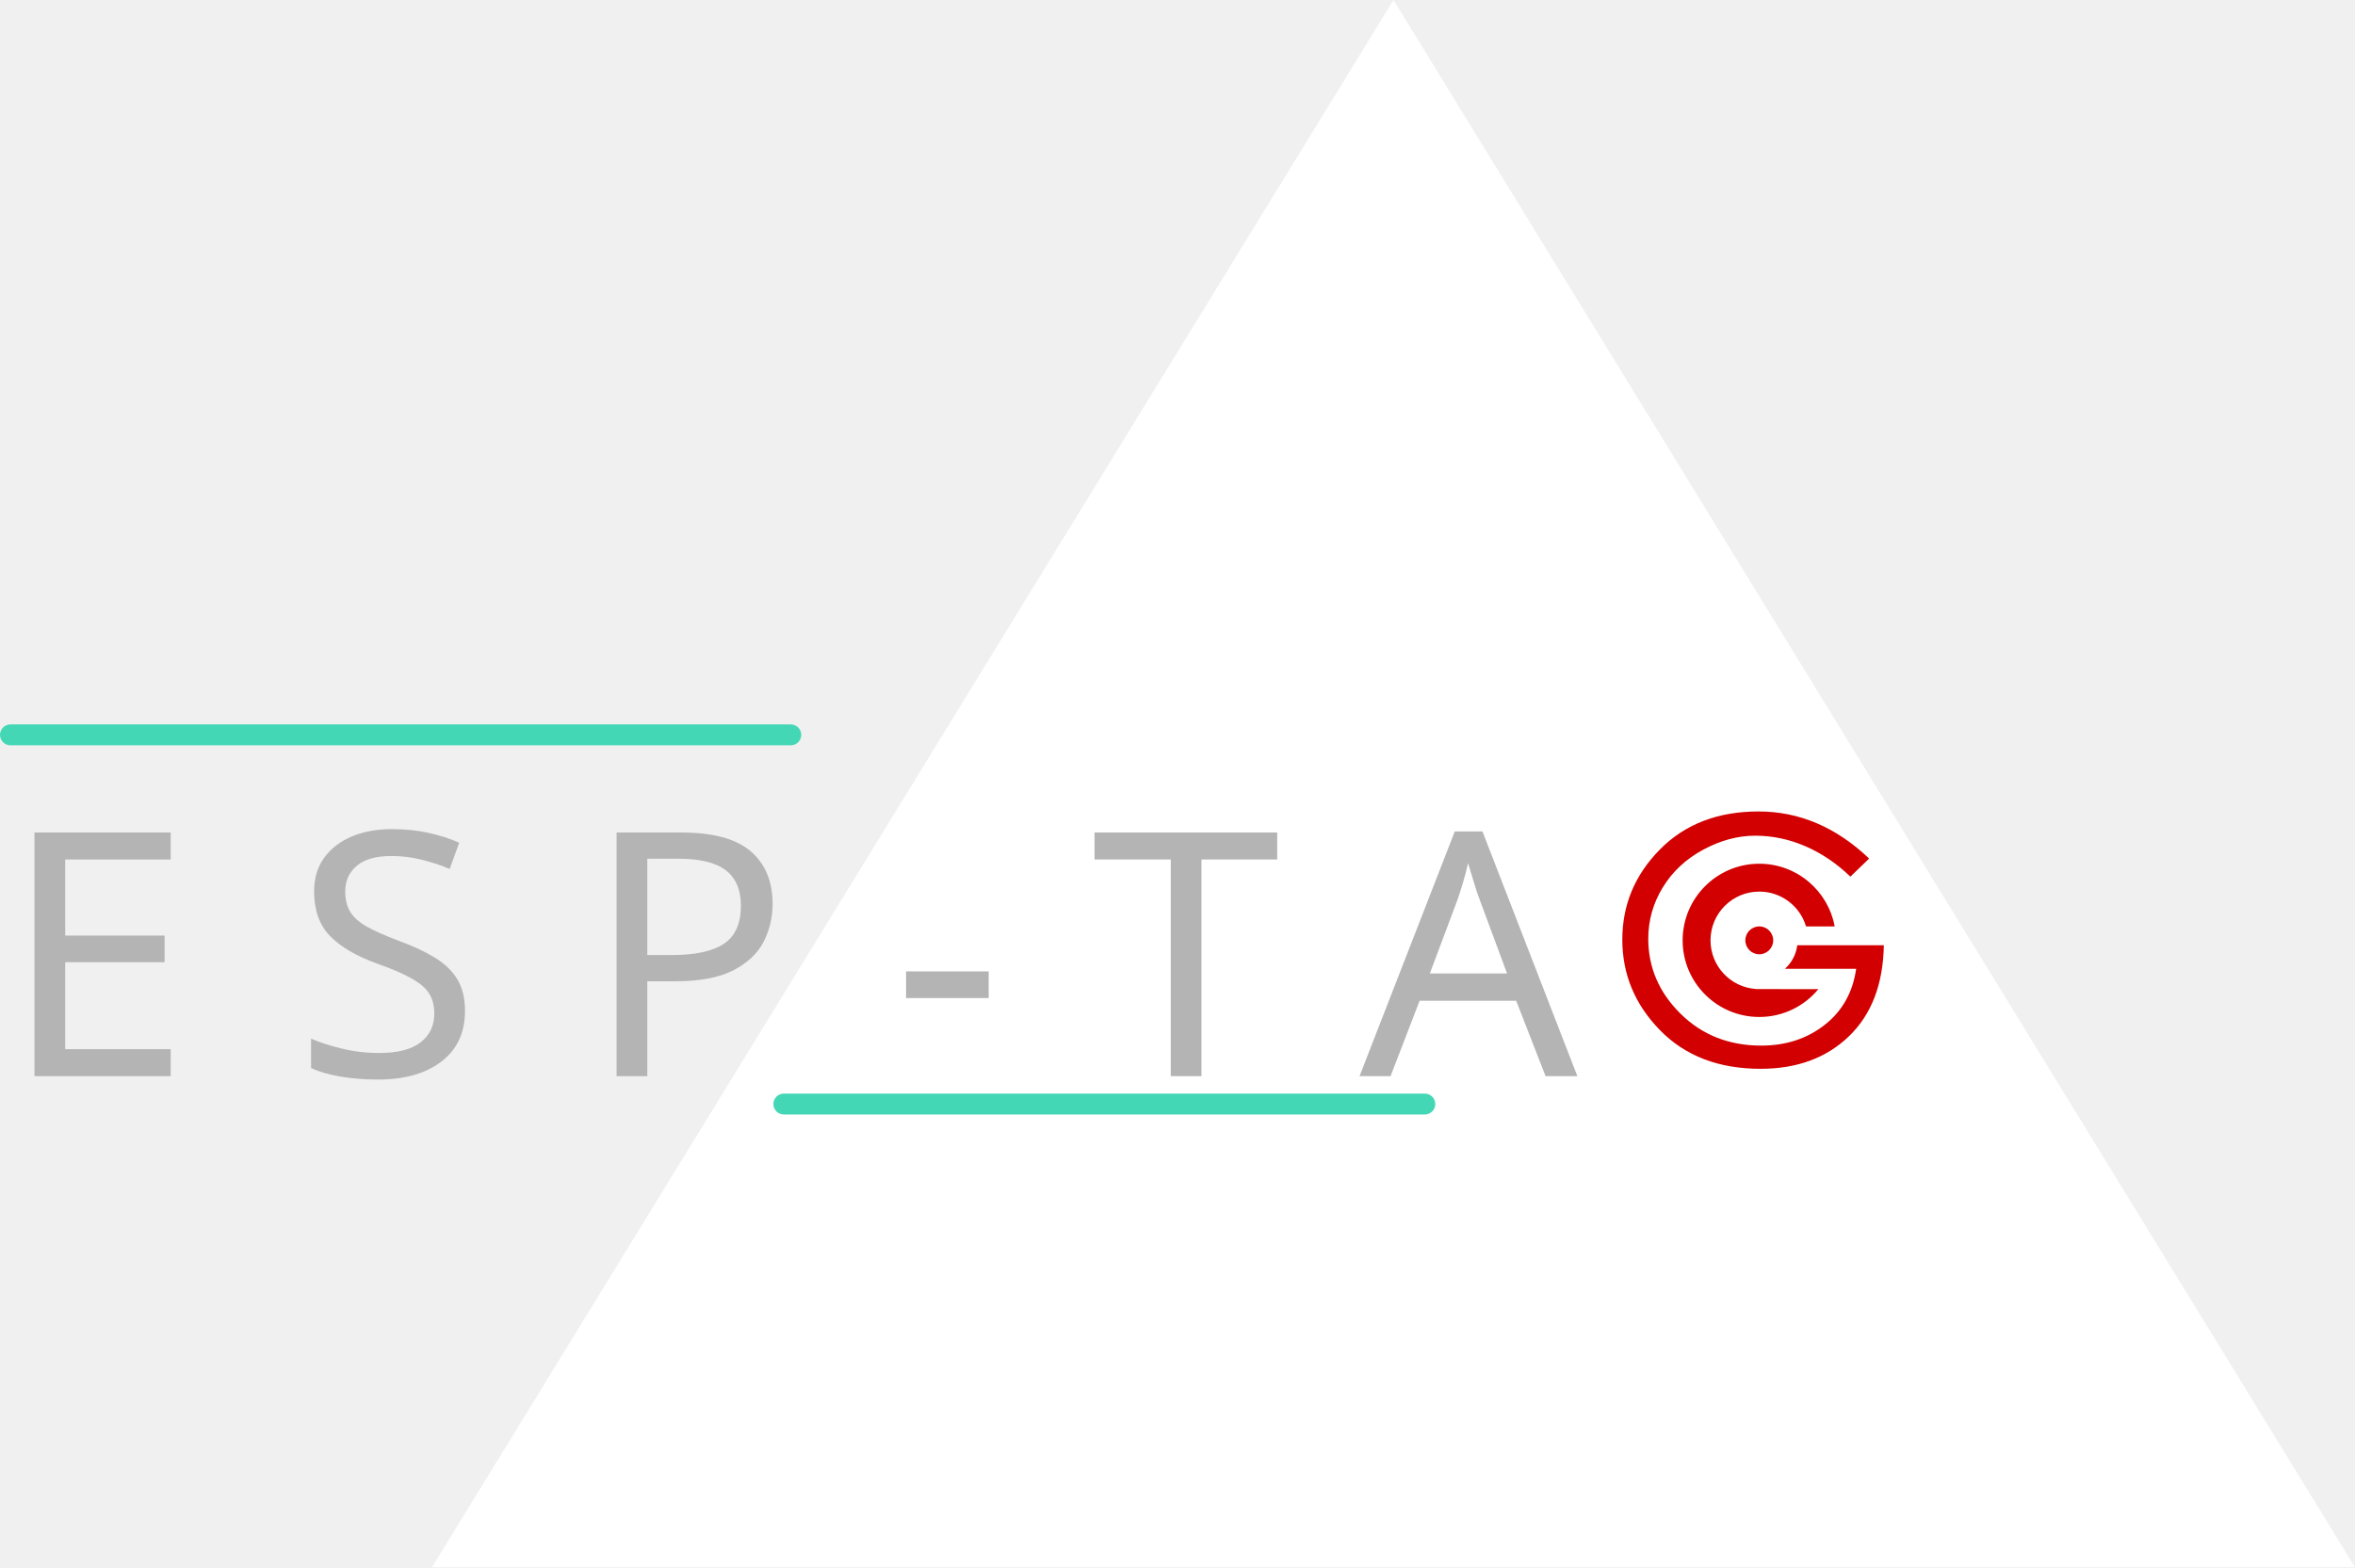
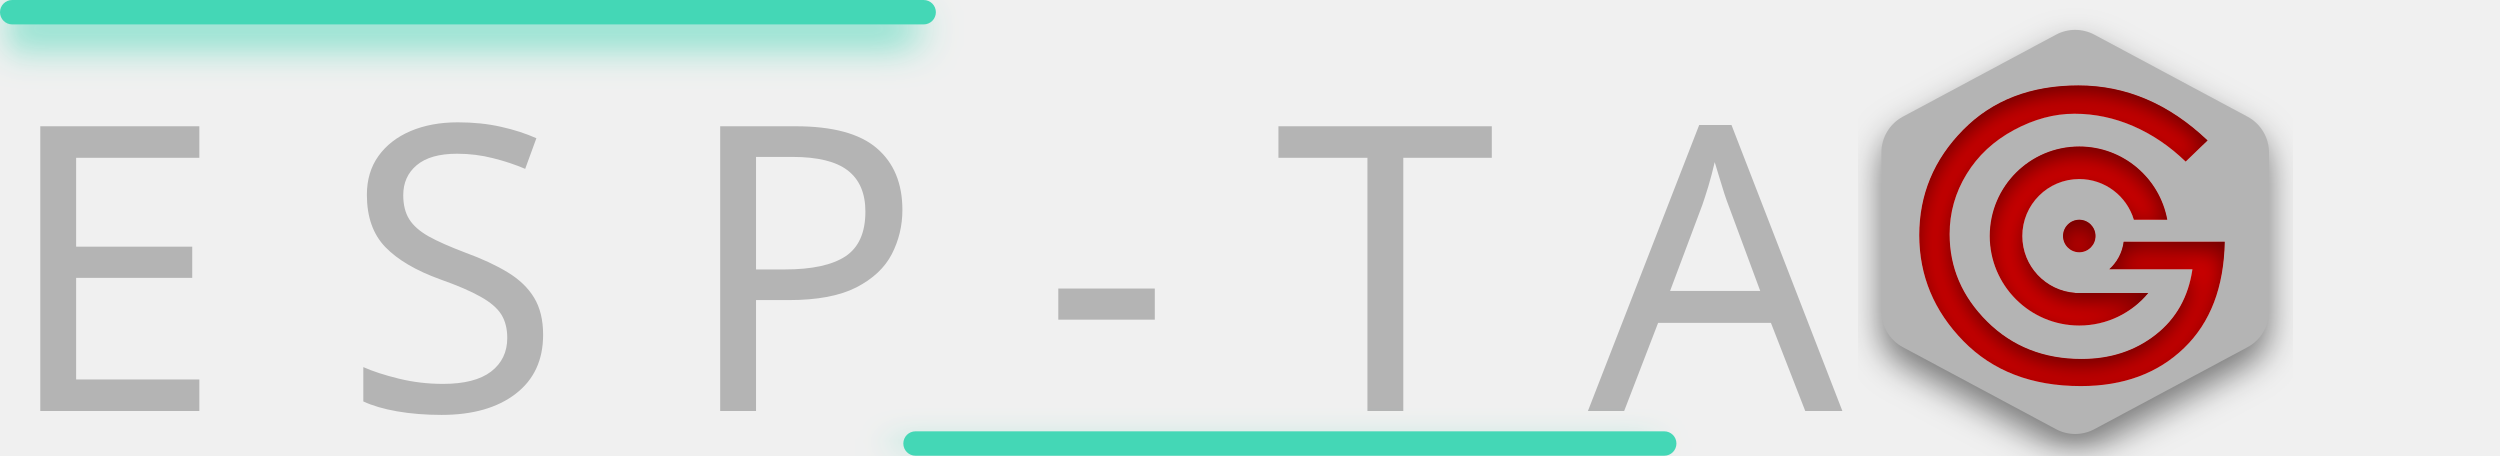
- <svg xmlns="http://www.w3.org/2000/svg" width="338px" height="225px" viewBox="0 0 338 225" version="1.1">
+ <svg xmlns="http://www.w3.org/2000/svg" xmlns:xlink="http://www.w3.org/1999/xlink" width="307.2px" height="56px" viewBox="0 0 307.2 56" version="1.1">
+   <defs>
+     <path d="M29.86,1.263 L48.676,11.337 C50.301,12.207 51.316,13.901 51.316,15.745 L51.316,35.255 C51.316,37.099 50.301,38.793 48.676,39.663 L29.86,49.737 C28.386,50.526 26.614,50.526 25.14,49.737 L6.324,39.663 C4.699,38.793 3.684,37.099 3.684,35.255 L3.684,15.745 C3.684,13.901 4.699,12.207 6.324,11.337 L25.14,1.263 C26.614,0.474 28.386,0.474 29.86,1.263 Z" id="path-bpzk76mi4r-1" />
+     <filter x="-6.0%" y="-8.5%" width="112.1%" height="124.8%" filterUnits="objectBoundingBox" id="filter-bpzk76mi4r-2">
+       <feOffset dx="0" dy="2" in="SourceAlpha" result="shadowOffsetOuter1" />
+       <feGaussianBlur stdDeviation="2" in="shadowOffsetOuter1" result="shadowBlurOuter1" />
+       <feColorMatrix values="0 0 0 0 0   0 0 0 0 0   0 0 0 0 0  0 0 0 0.5 0" type="matrix" in="shadowBlurOuter1" />
+     </filter>
+     <path d="M27.893,7.496 C33.74,7.496 39.032,9.75 43.769,14.258 L41.074,16.855 C39.114,14.96 36.966,13.507 34.63,12.494 C32.295,11.481 29.886,10.975 27.403,10.975 C24.92,10.975 22.438,11.645 19.955,12.984 C17.472,14.323 15.537,16.128 14.149,18.398 C12.76,20.669 12.066,23.127 12.066,25.773 C12.066,29.889 13.61,33.474 16.697,36.529 C19.784,39.583 23.646,41.11 28.285,41.11 C31.813,41.11 34.843,40.122 37.374,38.145 C39.906,36.169 41.417,33.482 41.907,30.085 L31.678,30.086 C32.631,29.228 33.283,28.042 33.455,26.705 L45.876,26.704 C45.778,32.29 44.112,36.643 40.878,39.763 C37.644,42.882 33.414,44.442 28.187,44.442 C22.176,44.442 17.366,42.596 13.757,38.905 C10.147,35.214 8.342,30.877 8.342,25.895 C8.342,20.914 10.139,16.602 13.732,12.96 C17.325,9.317 22.046,7.496 27.893,7.496 Z M28,15 C33.392,15 37.878,18.88 38.819,24.001 L34.71,24 C33.85,21.108 31.171,19 28,19 C24.134,19 21,22.134 21,26 C21,29.698 23.868,32.726 27.501,32.982 L27.5,33 L36.485,33.001 C34.467,35.443 31.415,37 28,37 C21.925,37 17,32.075 17,26 C17,19.925 21.925,15 28,15 Z M28,24 C29.105,24 30,24.895 30,26 C30,27.105 29.105,28 28,28 C26.895,28 26,27.105 26,26 C26,24.895 26.895,24 28,24 Z" id="path-bpzk76mi4r-3" />
+     <filter x="-5.3%" y="-5.4%" width="110.7%" height="110.8%" filterUnits="objectBoundingBox" id="filter-bpzk76mi4r-4">
+       <feGaussianBlur stdDeviation="1.5" in="SourceAlpha" result="shadowBlurInner1" />
+       <feOffset dx="0" dy="1" in="shadowBlurInner1" result="shadowOffsetInner1" />
+       <feComposite in="shadowOffsetInner1" in2="SourceAlpha" operator="arithmetic" k2="-1" k3="1" result="shadowInnerInner1" />
+       <feColorMatrix values="0 0 0 0 0   0 0 0 0 0   0 0 0 0 0  0 0 0 0.5 0" type="matrix" in="shadowInnerInner1" />
+     </filter>
+     <rect id="path-bpzk76mi4r-5" x="0" y="0" width="115" height="3" rx="1.5" />
+     <filter x="-9.1%" y="-216.7%" width="114.8%" height="666.7%" filterUnits="objectBoundingBox" id="filter-bpzk76mi4r-6">
+       <feOffset dx="-2" dy="2" in="SourceAlpha" result="shadowOffsetOuter1" />
+       <feGaussianBlur stdDeviation="2.5" in="shadowOffsetOuter1" result="shadowBlurOuter1" />
+       <feColorMatrix values="0 0 0 0 0.267   0 0 0 0 0.843   0 0 0 0 0.714  0 0 0 1 0" type="matrix" in="shadowBlurOuter1" />
+     </filter>
+     <rect id="path-bpzk76mi4r-7" x="111" y="53" width="95" height="3" rx="1.5" />
+     <filter x="-9.5%" y="-166.7%" width="114.7%" height="566.7%" filterUnits="objectBoundingBox" id="filter-bpzk76mi4r-8">
+       <feOffset dx="-2" dy="2" in="SourceAlpha" result="shadowOffsetOuter1" />
+       <feGaussianBlur stdDeviation="2" in="shadowOffsetOuter1" result="shadowBlurOuter1" />
+       <feColorMatrix values="0 0 0 0 0.267   0 0 0 0 0.843   0 0 0 0 0.714  0 0 0 1 0" type="matrix" in="shadowBlurOuter1" />
+     </filter>
+   </defs>
  <g id="Page-1" stroke="none" stroke-width="1" fill="none" fill-rule="evenodd">
-     <g id="Artboard" transform="translate(-81, -138)">
-       <g id="Group" transform="translate(81, 138)">
-         <polygon id="Triangle" fill="#FFFFFF" points="200 0 338 225 62 225" />
-         <path d="M252.393,116.496 C258.24,116.496 263.532,118.75 268.269,123.258 L265.574,125.855 C263.614,123.96 261.466,122.507 259.13,121.494 C256.795,120.481 254.386,119.975 251.903,119.975 C249.42,119.975 246.938,120.645 244.455,121.984 C241.972,123.323 240.037,125.128 238.649,127.398 C237.26,129.669 236.566,132.127 236.566,134.773 C236.566,138.889 238.109,142.474 241.196,145.529 C244.284,148.583 248.146,150.11 252.785,150.11 C256.313,150.11 259.343,149.122 261.875,147.145 C264.406,145.169 265.917,142.482 266.407,139.085 L256.178,139.086 C257.131,138.228 257.783,137.042 257.955,135.705 L270.376,135.704 C270.278,141.29 268.612,145.643 265.378,148.762 C262.144,151.882 257.914,153.442 252.687,153.442 C246.676,153.442 241.866,151.596 238.256,147.905 C234.647,144.214 232.842,139.877 232.842,134.895 C232.842,129.914 234.639,125.602 238.232,121.96 C241.825,118.317 246.546,116.496 252.393,116.496 Z M252.5,124 C257.892,124 262.378,127.88 263.319,133.001 L259.21,133 C258.35,130.108 255.671,128 252.5,128 C248.634,128 245.5,131.134 245.5,135 C245.5,138.698 248.368,141.726 252.001,141.982 L252,142 L260.985,142.001 C258.967,144.443 255.915,146 252.5,146 C246.425,146 241.5,141.075 241.5,135 C241.5,128.925 246.425,124 252.5,124 Z M252.5,133 C253.605,133 254.5,133.895 254.5,135 C254.5,136.105 253.605,137 252.5,137 C251.395,137 250.5,136.105 250.5,135 C250.5,133.895 251.395,133 252.5,133 Z" id="Combined-Shape" fill="#D20000" />
+     <g id="Artboard" transform="translate(-81, -242)">
+       <g id="Group" transform="translate(81, 242)">
+         <g id="Group-2" transform="translate(227.5, 3)">
+           <g id="Polygon">
+             <use fill="black" fill-opacity="1" filter="url(#filter-bpzk76mi4r-2)" xlink:href="#path-bpzk76mi4r-1" />
+             <use fill="#B4B4B4" fill-rule="evenodd" xlink:href="#path-bpzk76mi4r-1" />
+           </g>
+           <g id="Combined-Shape">
+             <use fill="#D20000" fill-rule="evenodd" xlink:href="#path-bpzk76mi4r-3" />
+             <use fill="black" fill-opacity="1" filter="url(#filter-bpzk76mi4r-4)" xlink:href="#path-bpzk76mi4r-3" />
+           </g>
+         </g>
        <text id="ESP-TA" font-family="STHeitiTC-Light, Heiti TC" font-size="49" font-weight="300" letter-spacing="14.7" fill="#B4B4B4">
-           <tspan x="0.2" y="154.5">ESP-TA</tspan>
+           <tspan x="0.2" y="50.5">ESP-TA</tspan>
        </text>
-         <rect id="Rectangle" fill="#44D7B6" x="0" y="104" width="115" height="3" rx="1.5" />
-         <rect id="Rectangle-Copy" fill="#44D7B6" x="111" y="157" width="95" height="3" rx="1.5" />
+         <g id="Rectangle">
+           <use fill="black" fill-opacity="1" filter="url(#filter-bpzk76mi4r-6)" xlink:href="#path-bpzk76mi4r-5" />
+           <use fill="#44D7B6" fill-rule="evenodd" xlink:href="#path-bpzk76mi4r-5" />
+         </g>
+         <g id="Rectangle-Copy">
+           <use fill="black" fill-opacity="1" filter="url(#filter-bpzk76mi4r-8)" xlink:href="#path-bpzk76mi4r-7" />
+           <use fill="#44D7B6" fill-rule="evenodd" xlink:href="#path-bpzk76mi4r-7" />
+         </g>
      </g>
    </g>
  </g>
</svg>
